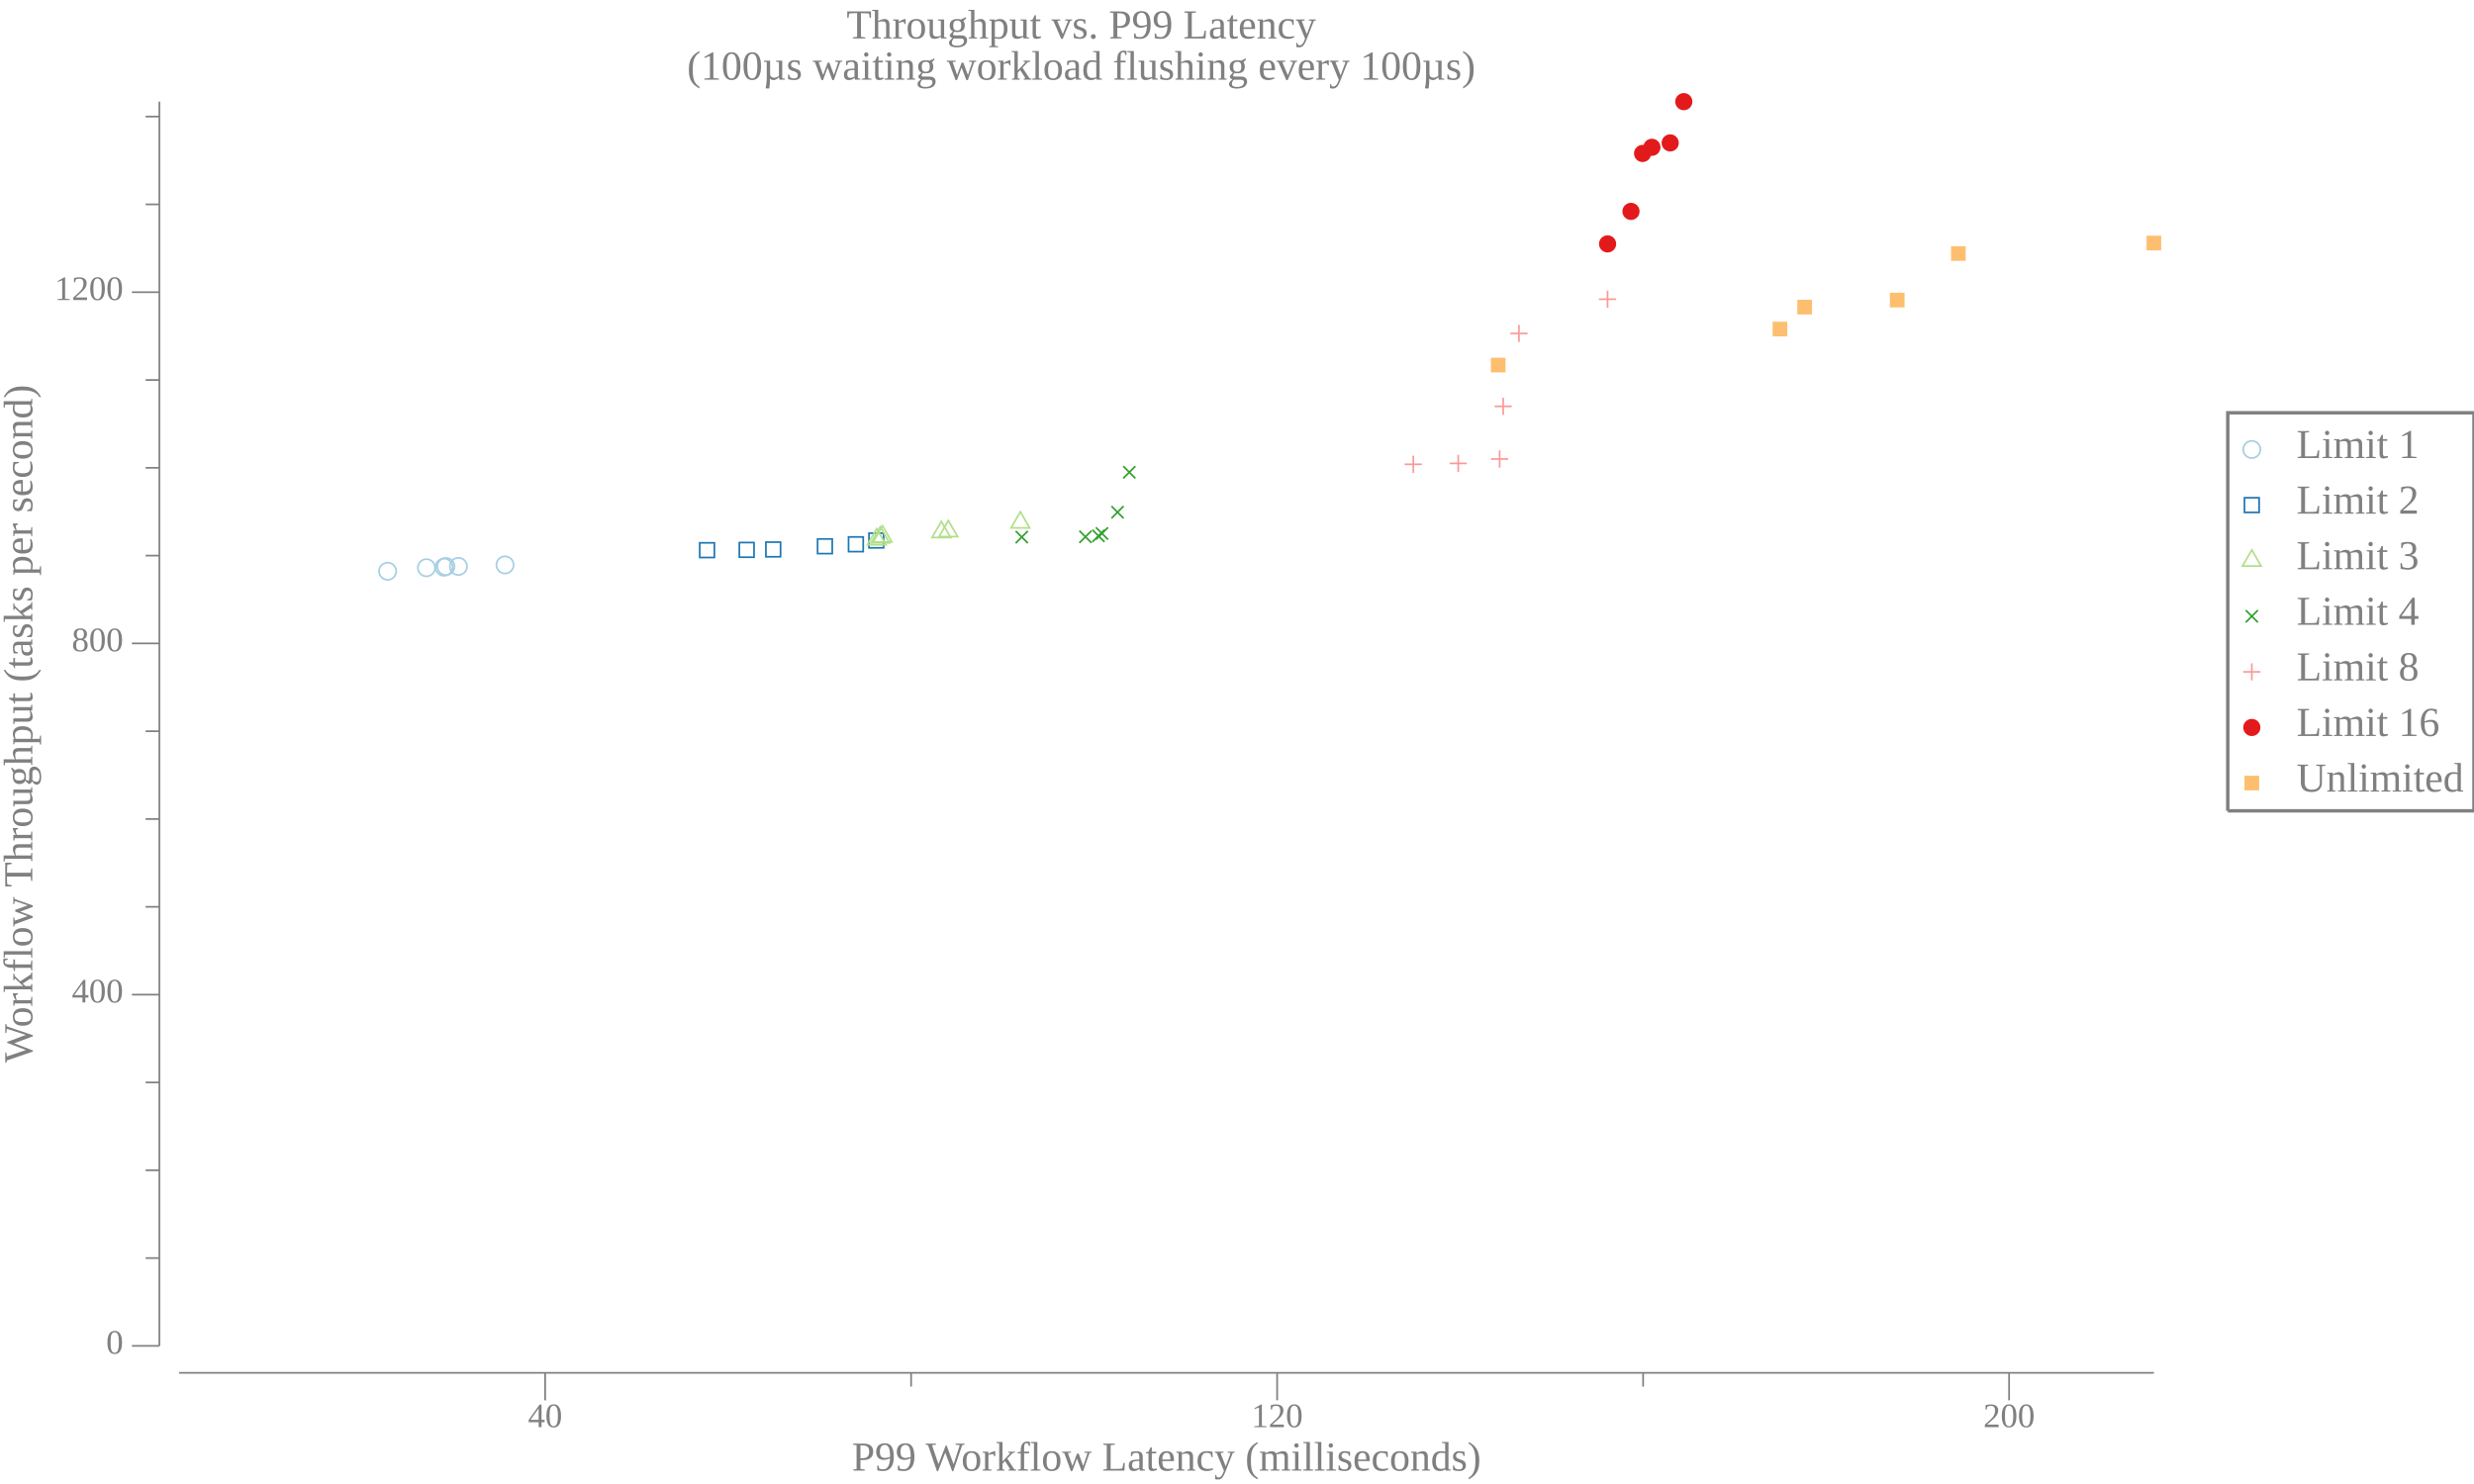
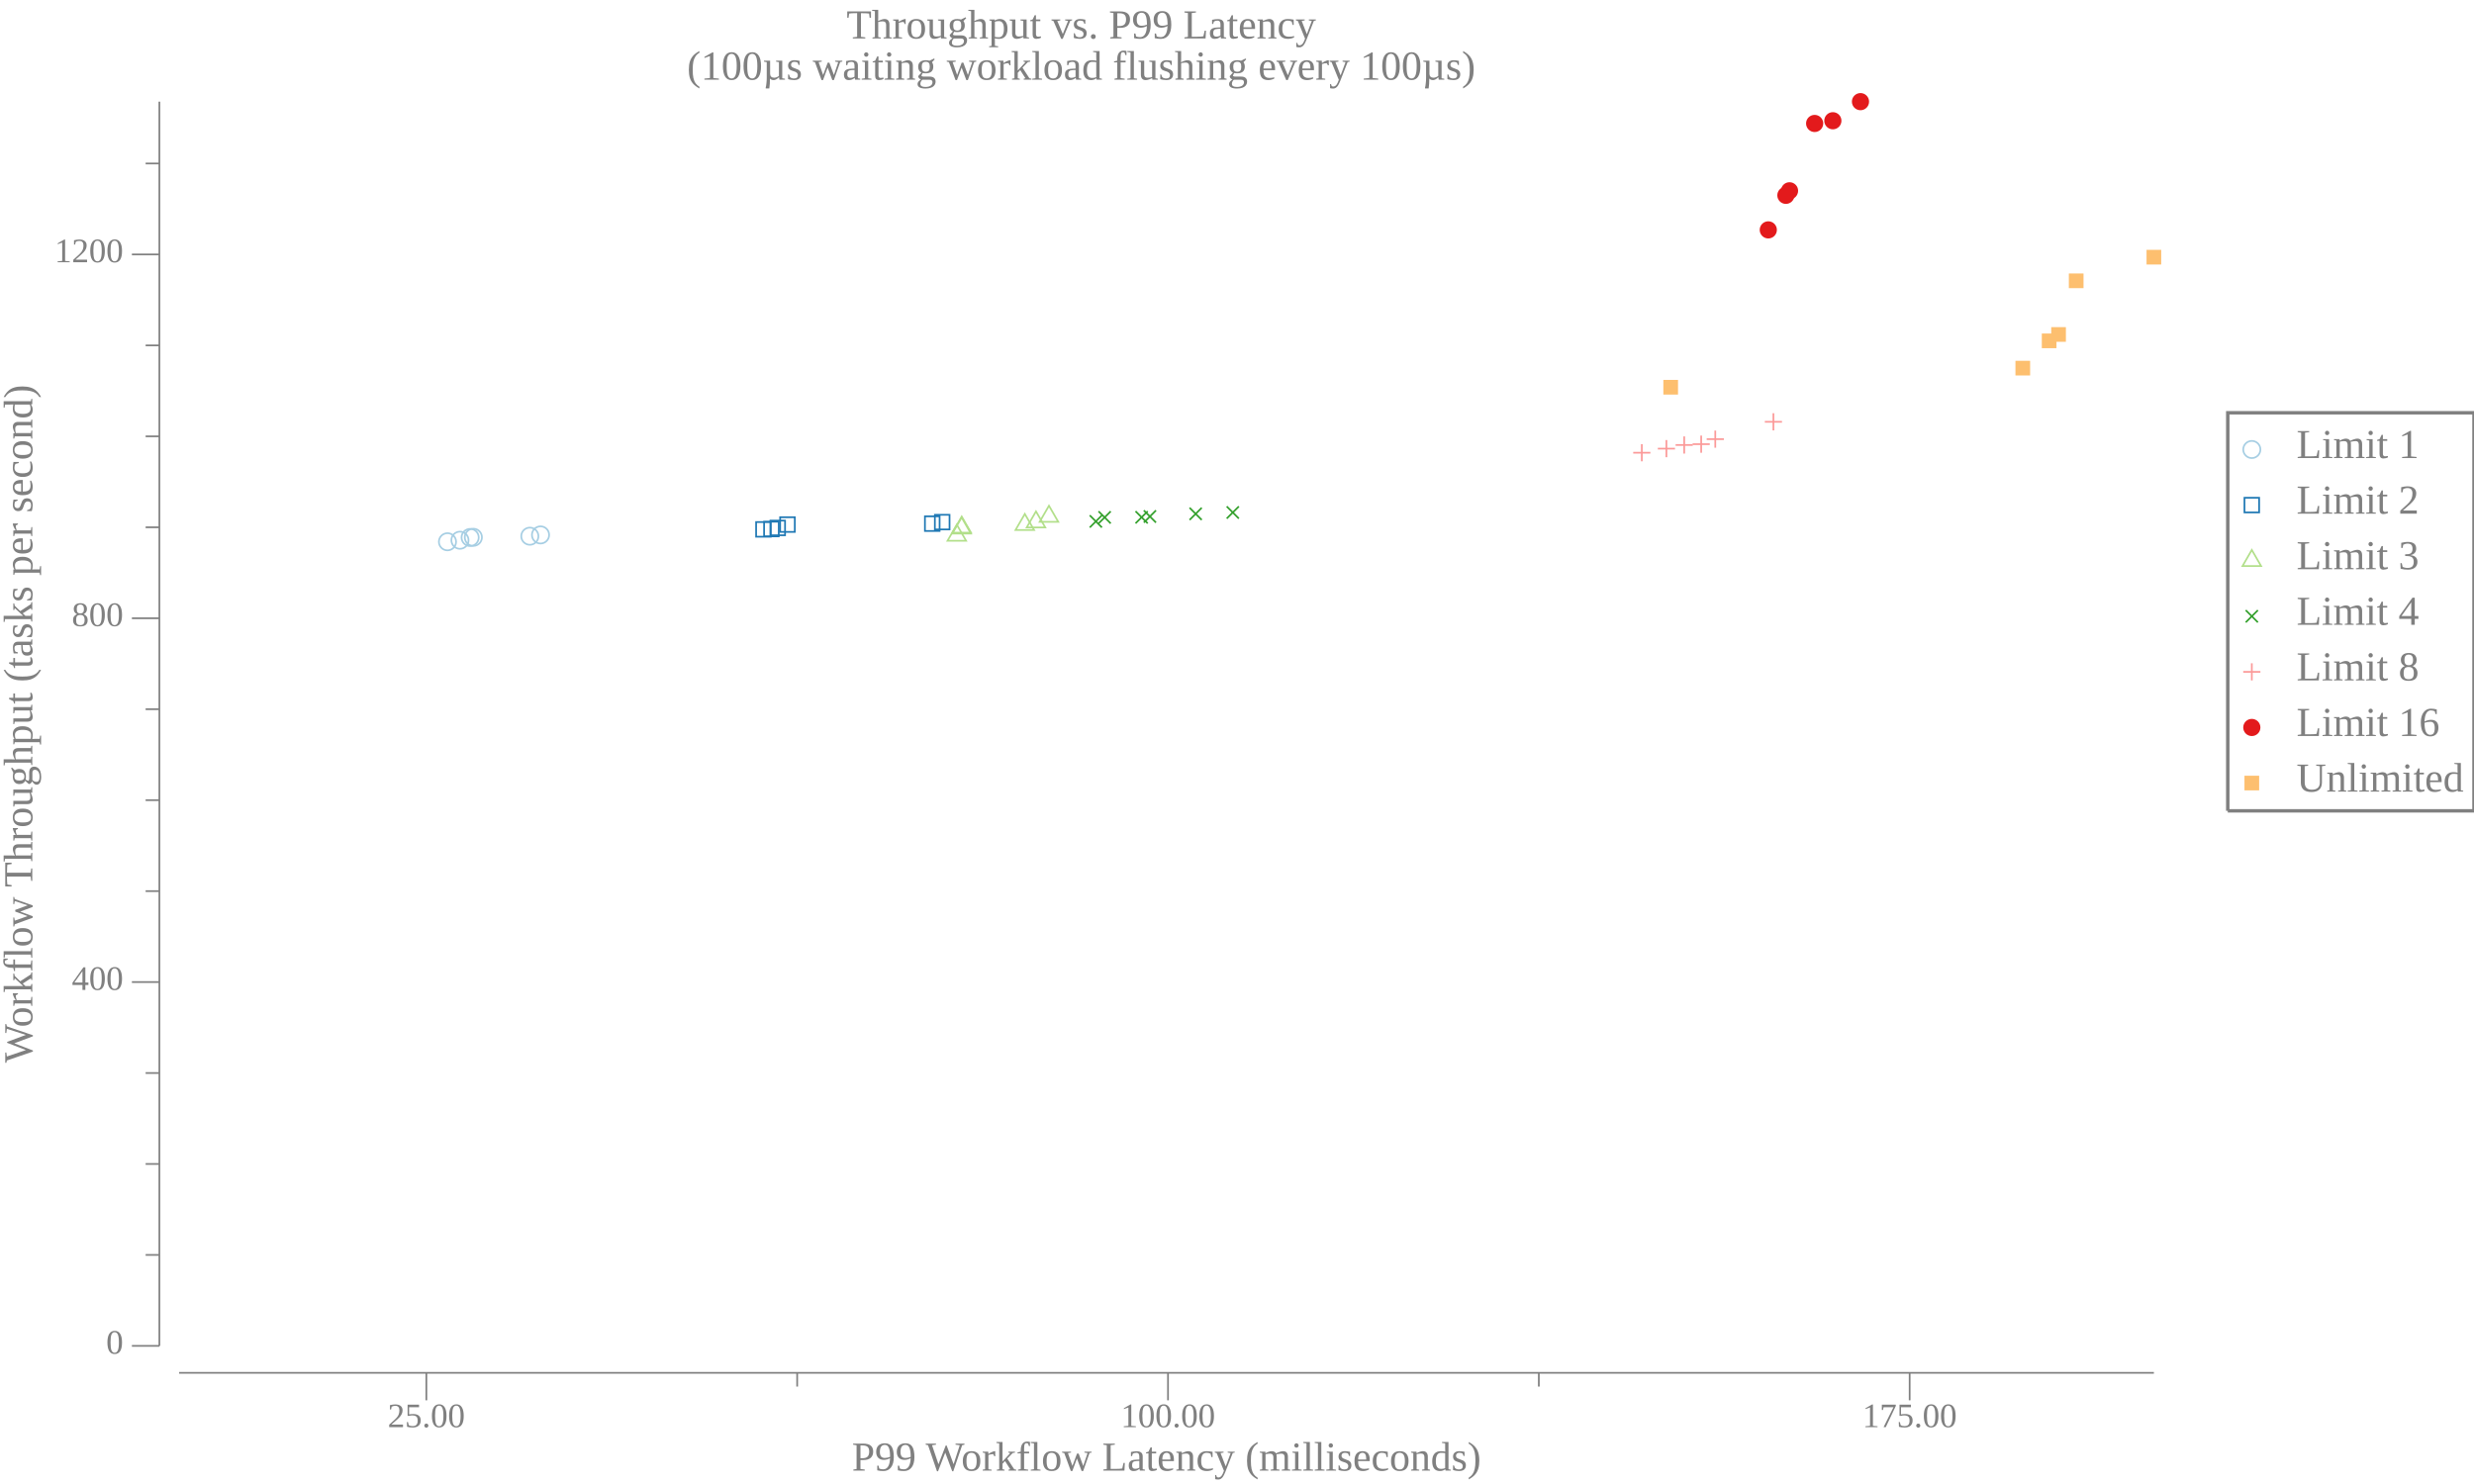
<svg xmlns="http://www.w3.org/2000/svg" width="720pt" height="432pt" viewBox="0 0 720 432">
  <g transform="scale(1, -1) translate(0, -432)">
    <path d="M657.84,301.15A2.5,2.5 0 1 1 652.84,301.15A2.5,2.5 0 1 1 657.84,301.15Z" style="fill:none;stroke:#A6CEE3;stroke-width:0.5" />
    <text x="668.34" y="-298.66" transform="scale(1, -1)" style="font-family:Liberation Serif;font-variant:normal;font-weight:normal;font-style:normal;font-size:12px;fill:#808080">Limit 1</text>
    <path d="M653.2,282.83L657.47,282.83L657.47,287.1L653.2,287.1Z" style="fill:none;stroke:#1F78B4;stroke-width:0.5" />
    <text x="668.34" y="-282.48" transform="scale(1, -1)" style="font-family:Liberation Serif;font-variant:normal;font-weight:normal;font-style:normal;font-size:12px;fill:#808080">Limit 2</text>
    <path d="M655.34,271.91L652.63,267.22L658.04,267.22Z" style="fill:none;stroke:#B2DF8A;stroke-width:0.5" />
    <text x="668.34" y="-266.3" transform="scale(1, -1)" style="font-family:Liberation Serif;font-variant:normal;font-weight:normal;font-style:normal;font-size:12px;fill:#808080">Limit 3</text>
    <path d="M653.57,250.83L657.11,254.37" style="fill:none;stroke:#33A02C;stroke-width:0.5" />
    <path d="M653.57,254.37L657.11,250.83" style="fill:none;stroke:#33A02C;stroke-width:0.5" />
    <text x="668.34" y="-250.11" transform="scale(1, -1)" style="font-family:Liberation Serif;font-variant:normal;font-weight:normal;font-style:normal;font-size:12px;fill:#808080">Limit 4</text>
    <path d="M655.34,238.92L655.34,233.92" style="fill:none;stroke:#FB9A99;stroke-width:0.5" />
    <path d="M652.84,236.42L657.84,236.42" style="fill:none;stroke:#FB9A99;stroke-width:0.5" />
    <text x="668.34" y="-233.93" transform="scale(1, -1)" style="font-family:Liberation Serif;font-variant:normal;font-weight:normal;font-style:normal;font-size:12px;fill:#808080">Limit 8</text>
    <path d="M657.84,220.23A2.5,2.5 0 1 1 652.84,220.23A2.5,2.5 0 1 1 657.84,220.23Z" style="fill:#E31A1C" />
    <text x="668.34" y="-217.75" transform="scale(1, -1)" style="font-family:Liberation Serif;font-variant:normal;font-weight:normal;font-style:normal;font-size:12px;fill:#808080">Limit 16</text>
    <path d="M653.2,201.92L657.47,201.92L657.47,206.18L653.2,206.18Z" style="fill:#FDBF6F" />
    <text x="668.34" y="-201.56" transform="scale(1, -1)" style="font-family:Liberation Serif;font-variant:normal;font-weight:normal;font-style:normal;font-size:12px;fill:#808080">Unlimited</text>
    <path d="M648.34,195.96L648.34,311.84L720,311.84L720,195.96L648.34,195.96" style="fill:none;stroke:#808080" />
    <path d="M0,0L629.34,0L629.34,432L0,432Z" style="fill:#-8000000000000000-8000000000000000-8000000000000000;fill-opacity:0" />
    <text x="246.35" y="-420.81" transform="scale(1, -1)" style="font-family:Liberation Serif;font-variant:normal;font-weight:normal;font-style:normal;font-size:12px;fill:#808080">Throughput vs. P99 Latency</text>
    <text x="199.94" y="-408.81" transform="scale(1, -1)" style="font-family:Liberation Serif;font-variant:normal;font-weight:normal;font-style:normal;font-size:12px;fill:#808080">(100µs waiting workload flushing every 100µs)</text>
    <text x="247.93" y="-3.902" transform="scale(1, -1)" style="font-family:Liberation Serif;font-variant:normal;font-weight:normal;font-style:normal;font-size:12px;fill:#808080">P99 Workflow Latency (milliseconds)</text>
-     <text x="153.65" y="-16.541" transform="scale(1, -1)" style="font-family:Liberation Serif;font-variant:normal;font-weight:normal;font-style:normal;font-size:10px;fill:#808080">40</text>
-     <text x="364.18" y="-16.541" transform="scale(1, -1)" style="font-family:Liberation Serif;font-variant:normal;font-weight:normal;font-style:normal;font-size:10px;fill:#808080">120</text>
-     <text x="577.2" y="-16.541" transform="scale(1, -1)" style="font-family:Liberation Serif;font-variant:normal;font-weight:normal;font-style:normal;font-size:10px;fill:#808080">200</text>
-     <path d="M158.65,24.363L158.65,32.363" style="fill:none;stroke:#808080;stroke-width:0.5" />
-     <path d="M371.68,24.363L371.68,32.363" style="fill:none;stroke:#808080;stroke-width:0.5" />
-     <path d="M584.7,24.363L584.7,32.363" style="fill:none;stroke:#808080;stroke-width:0.5" />
-     <path d="M265.16,28.363L265.16,32.363" style="fill:none;stroke:#808080;stroke-width:0.5" />
-     <path d="M478.19,28.363L478.19,32.363" style="fill:none;stroke:#808080;stroke-width:0.5" />
+     <text x="112.83" y="-16.541" transform="scale(1, -1)" style="font-family:Liberation Serif;font-variant:normal;font-weight:normal;font-style:normal;font-size:10px;fill:#808080">25.00</text>
+     <text x="326.17" y="-16.541" transform="scale(1, -1)" style="font-family:Liberation Serif;font-variant:normal;font-weight:normal;font-style:normal;font-size:10px;fill:#808080">100.00</text>
+     <text x="542.01" y="-16.541" transform="scale(1, -1)" style="font-family:Liberation Serif;font-variant:normal;font-weight:normal;font-style:normal;font-size:10px;fill:#808080">175.00</text>
+     <path d="M124.08,24.363L124.08,32.363" style="fill:none;stroke:#808080;stroke-width:0.5" />
+     <path d="M339.92,24.363L339.92,32.363" style="fill:none;stroke:#808080;stroke-width:0.5" />
+     <path d="M555.76,24.363L555.76,32.363" style="fill:none;stroke:#808080;stroke-width:0.5" />
+     <path d="M232,28.363L232,32.363" style="fill:none;stroke:#808080;stroke-width:0.5" />
+     <path d="M447.84,28.363L447.84,32.363" style="fill:none;stroke:#808080;stroke-width:0.5" />
    <path d="M52.135,32.363L626.84,32.363" style="fill:none;stroke:#808080;stroke-width:0.5" />
    <g transform="rotate(90)">
      <text x="122.59" y="9.387" transform="scale(1, -1)" style="font-family:Liberation Serif;font-variant:normal;font-weight:normal;font-style:normal;font-size:12px;fill:#808080">Workflow Throughput (tasks per second)</text>
    </g>
    <text x="30.885" y="-37.924" transform="scale(1, -1)" style="font-family:Liberation Serif;font-variant:normal;font-weight:normal;font-style:normal;font-size:10px;fill:#808080">0</text>
-     <text x="20.885" y="-140.17" transform="scale(1, -1)" style="font-family:Liberation Serif;font-variant:normal;font-weight:normal;font-style:normal;font-size:10px;fill:#808080">400</text>
-     <text x="20.885" y="-242.41" transform="scale(1, -1)" style="font-family:Liberation Serif;font-variant:normal;font-weight:normal;font-style:normal;font-size:10px;fill:#808080">800</text>
-     <text x="15.885" y="-344.66" transform="scale(1, -1)" style="font-family:Liberation Serif;font-variant:normal;font-weight:normal;font-style:normal;font-size:10px;fill:#808080">1200</text>
+     <text x="20.885" y="-143.83" transform="scale(1, -1)" style="font-family:Liberation Serif;font-variant:normal;font-weight:normal;font-style:normal;font-size:10px;fill:#808080">400</text>
+     <text x="20.885" y="-249.74" transform="scale(1, -1)" style="font-family:Liberation Serif;font-variant:normal;font-weight:normal;font-style:normal;font-size:10px;fill:#808080">800</text>
+     <text x="15.885" y="-355.65" transform="scale(1, -1)" style="font-family:Liberation Serif;font-variant:normal;font-weight:normal;font-style:normal;font-size:10px;fill:#808080">1200</text>
    <path d="M38.385,40.209L46.385,40.209" style="fill:none;stroke:#808080;stroke-width:0.5" />
-     <path d="M38.385,142.45L46.385,142.45" style="fill:none;stroke:#808080;stroke-width:0.5" />
-     <path d="M38.385,244.7L46.385,244.7" style="fill:none;stroke:#808080;stroke-width:0.5" />
-     <path d="M38.385,346.94L46.385,346.94" style="fill:none;stroke:#808080;stroke-width:0.5" />
-     <path d="M42.385,65.77L46.385,65.77" style="fill:none;stroke:#808080;stroke-width:0.5" />
-     <path d="M42.385,91.332L46.385,91.332" style="fill:none;stroke:#808080;stroke-width:0.5" />
-     <path d="M42.385,116.89L46.385,116.89" style="fill:none;stroke:#808080;stroke-width:0.5" />
-     <path d="M42.385,168.02L46.385,168.02" style="fill:none;stroke:#808080;stroke-width:0.5" />
-     <path d="M42.385,193.58L46.385,193.58" style="fill:none;stroke:#808080;stroke-width:0.5" />
-     <path d="M42.385,219.14L46.385,219.14" style="fill:none;stroke:#808080;stroke-width:0.5" />
-     <path d="M42.385,270.26L46.385,270.26" style="fill:none;stroke:#808080;stroke-width:0.5" />
-     <path d="M42.385,295.82L46.385,295.82" style="fill:none;stroke:#808080;stroke-width:0.5" />
-     <path d="M42.385,321.38L46.385,321.38" style="fill:none;stroke:#808080;stroke-width:0.5" />
-     <path d="M42.385,372.51L46.385,372.51" style="fill:none;stroke:#808080;stroke-width:0.5" />
-     <path d="M42.385,398.07L46.385,398.07" style="fill:none;stroke:#808080;stroke-width:0.5" />
+     <path d="M38.385,146.12L46.385,146.12" style="fill:none;stroke:#808080;stroke-width:0.5" />
+     <path d="M38.385,252.02L46.385,252.02" style="fill:none;stroke:#808080;stroke-width:0.5" />
+     <path d="M38.385,357.93L46.385,357.93" style="fill:none;stroke:#808080;stroke-width:0.5" />
+     <path d="M42.385,66.686L46.385,66.686" style="fill:none;stroke:#808080;stroke-width:0.5" />
+     <path d="M42.385,93.163L46.385,93.163" style="fill:none;stroke:#808080;stroke-width:0.5" />
+     <path d="M42.385,119.64L46.385,119.64" style="fill:none;stroke:#808080;stroke-width:0.5" />
+     <path d="M42.385,172.59L46.385,172.59" style="fill:none;stroke:#808080;stroke-width:0.5" />
+     <path d="M42.385,199.07L46.385,199.07" style="fill:none;stroke:#808080;stroke-width:0.5" />
+     <path d="M42.385,225.55L46.385,225.55" style="fill:none;stroke:#808080;stroke-width:0.5" />
+     <path d="M42.385,278.5L46.385,278.5" style="fill:none;stroke:#808080;stroke-width:0.5" />
+     <path d="M42.385,304.98L46.385,304.98" style="fill:none;stroke:#808080;stroke-width:0.5" />
+     <path d="M42.385,331.45L46.385,331.45" style="fill:none;stroke:#808080;stroke-width:0.5" />
+     <path d="M42.385,384.41L46.385,384.41" style="fill:none;stroke:#808080;stroke-width:0.5" />
    <path d="M46.385,40.209L46.385,402.41" style="fill:none;stroke:#808080;stroke-width:0.5" />
-     <path d="M115.31,265.71A2.5,2.5 0 1 1 110.31,265.71A2.5,2.5 0 1 1 115.31,265.71Z" style="fill:none;stroke:#A6CEE3;stroke-width:0.5" />
-     <path d="M126.61,266.73A2.5,2.5 0 1 1 121.61,266.73A2.5,2.5 0 1 1 126.61,266.73Z" style="fill:none;stroke:#A6CEE3;stroke-width:0.5" />
-     <path d="M131.72,266.89A2.5,2.5 0 1 1 126.72,266.89A2.5,2.5 0 1 1 131.72,266.89Z" style="fill:none;stroke:#A6CEE3;stroke-width:0.5" />
-     <path d="M132.27,267.09A2.5,2.5 0 1 1 127.27,267.09A2.5,2.5 0 1 1 132.27,267.09Z" style="fill:none;stroke:#A6CEE3;stroke-width:0.5" />
-     <path d="M135.91,267.12A2.5,2.5 0 1 1 130.91,267.12A2.5,2.5 0 1 1 135.91,267.12Z" style="fill:none;stroke:#A6CEE3;stroke-width:0.5" />
-     <path d="M149.47,267.55A2.5,2.5 0 1 1 144.47,267.55A2.5,2.5 0 1 1 149.47,267.55Z" style="fill:none;stroke:#A6CEE3;stroke-width:0.5" />
-     <path d="M203.64,269.71L207.91,269.71L207.91,273.98L203.64,273.98Z" style="fill:none;stroke:#1F78B4;stroke-width:0.5" />
-     <path d="M215.17,269.79L219.44,269.79L219.44,274.06L215.17,274.06Z" style="fill:none;stroke:#1F78B4;stroke-width:0.5" />
-     <path d="M222.9,269.92L227.16,269.92L227.16,274.18L222.9,274.18Z" style="fill:none;stroke:#1F78B4;stroke-width:0.5" />
-     <path d="M237.94,270.84L242.21,270.84L242.21,275.1L237.94,275.1Z" style="fill:none;stroke:#1F78B4;stroke-width:0.5" />
-     <path d="M246.95,271.42L251.22,271.42L251.22,275.69L246.95,275.69Z" style="fill:none;stroke:#1F78B4;stroke-width:0.5" />
-     <path d="M252.9,272.52L257.16,272.52L257.16,276.79L252.9,276.79Z" style="fill:none;stroke:#1F78B4;stroke-width:0.5" />
-     <path d="M255.14,278.09L252.43,273.4L257.85,273.4Z" style="fill:none;stroke:#B2DF8A;stroke-width:0.5" />
-     <path d="M256.19,278.65L253.48,273.96L258.89,273.96Z" style="fill:none;stroke:#B2DF8A;stroke-width:0.5" />
-     <path d="M256.84,278.93L254.13,274.24L259.54,274.24Z" style="fill:none;stroke:#B2DF8A;stroke-width:0.5" />
-     <path d="M273.96,280.21L271.26,275.52L276.67,275.52Z" style="fill:none;stroke:#B2DF8A;stroke-width:0.5" />
-     <path d="M275.99,280.47L273.29,275.78L278.7,275.78Z" style="fill:none;stroke:#B2DF8A;stroke-width:0.5" />
-     <path d="M296.95,283.02L294.24,278.33L299.65,278.33Z" style="fill:none;stroke:#B2DF8A;stroke-width:0.5" />
-     <path d="M295.59,273.89L299.13,277.42" style="fill:none;stroke:#33A02C;stroke-width:0.5" />
-     <path d="M295.59,277.42L299.13,273.89" style="fill:none;stroke:#33A02C;stroke-width:0.5" />
-     <path d="M314.12,273.96L317.66,277.5" style="fill:none;stroke:#33A02C;stroke-width:0.5" />
-     <path d="M314.12,277.5L317.66,273.96" style="fill:none;stroke:#33A02C;stroke-width:0.5" />
-     <path d="M317.9,274.24L321.44,277.78" style="fill:none;stroke:#33A02C;stroke-width:0.5" />
-     <path d="M317.9,277.78L321.44,274.24" style="fill:none;stroke:#33A02C;stroke-width:0.5" />
-     <path d="M318.94,274.93L322.47,278.47" style="fill:none;stroke:#33A02C;stroke-width:0.5" />
-     <path d="M318.94,278.47L322.47,274.93" style="fill:none;stroke:#33A02C;stroke-width:0.5" />
-     <path d="M323.47,281.12L327,284.66" style="fill:none;stroke:#33A02C;stroke-width:0.5" />
-     <path d="M323.47,284.66L327,281.12" style="fill:none;stroke:#33A02C;stroke-width:0.5" />
-     <path d="M326.89,292.75L330.42,296.29" style="fill:none;stroke:#33A02C;stroke-width:0.5" />
-     <path d="M326.89,296.29L330.42,292.75" style="fill:none;stroke:#33A02C;stroke-width:0.5" />
-     <path d="M411.3,299.34L411.3,294.34" style="fill:none;stroke:#FB9A99;stroke-width:0.5" />
-     <path d="M408.8,296.84L413.8,296.84" style="fill:none;stroke:#FB9A99;stroke-width:0.5" />
-     <path d="M424.39,299.6L424.39,294.6" style="fill:none;stroke:#FB9A99;stroke-width:0.5" />
-     <path d="M421.89,297.1L426.89,297.1" style="fill:none;stroke:#FB9A99;stroke-width:0.5" />
-     <path d="M436.44,300.88L436.44,295.88" style="fill:none;stroke:#FB9A99;stroke-width:0.5" />
-     <path d="M433.94,298.38L438.94,298.38" style="fill:none;stroke:#FB9A99;stroke-width:0.5" />
-     <path d="M437.46,316.21L437.46,311.21" style="fill:none;stroke:#FB9A99;stroke-width:0.5" />
-     <path d="M434.96,313.71L439.96,313.71" style="fill:none;stroke:#FB9A99;stroke-width:0.5" />
-     <path d="M442.05,337.43L442.05,332.43" style="fill:none;stroke:#FB9A99;stroke-width:0.5" />
-     <path d="M439.55,334.93L444.55,334.93" style="fill:none;stroke:#FB9A99;stroke-width:0.5" />
-     <path d="M467.84,347.4L467.84,342.4" style="fill:none;stroke:#FB9A99;stroke-width:0.5" />
-     <path d="M465.34,344.9L470.34,344.9" style="fill:none;stroke:#FB9A99;stroke-width:0.5" />
-     <path d="M470.35,361A2.5,2.5 0 1 1 465.35,361A2.5,2.5 0 1 1 470.35,361Z" style="fill:#E31A1C" />
-     <path d="M477.16,370.46A2.5,2.5 0 1 1 472.16,370.46A2.5,2.5 0 1 1 477.16,370.46Z" style="fill:#E31A1C" />
-     <path d="M480.54,387.33A2.5,2.5 0 1 1 475.54,387.33A2.5,2.5 0 1 1 480.54,387.33Z" style="fill:#E31A1C" />
-     <path d="M483.25,389.12A2.5,2.5 0 1 1 478.25,389.12A2.5,2.5 0 1 1 483.25,389.12Z" style="fill:#E31A1C" />
-     <path d="M488.57,390.4A2.5,2.5 0 1 1 483.57,390.4A2.5,2.5 0 1 1 488.57,390.4Z" style="fill:#E31A1C" />
-     <path d="M492.53,402.41A2.5,2.5 0 1 1 487.53,402.41A2.5,2.5 0 1 1 492.53,402.41Z" style="fill:#E31A1C" />
-     <path d="M433.88,323.59L438.15,323.59L438.15,327.86L433.88,327.86Z" style="fill:#FDBF6F" />
-     <path d="M515.88,334.07L520.15,334.07L520.15,338.34L515.88,338.34Z" style="fill:#FDBF6F" />
-     <path d="M523.07,340.46L527.34,340.46L527.34,344.73L523.07,344.73Z" style="fill:#FDBF6F" />
-     <path d="M550.01,342.51L554.28,342.51L554.28,346.78L550.01,346.78Z" style="fill:#FDBF6F" />
-     <path d="M567.8,356.06L572.07,356.06L572.07,360.33L567.8,360.33Z" style="fill:#FDBF6F" />
-     <path d="M624.7,359.12L628.97,359.12L628.97,363.39L624.7,363.39Z" style="fill:#FDBF6F" />
+     <path d="M132.73,274.29A2.5,2.5 0 1 1 127.73,274.29A2.5,2.5 0 1 1 132.73,274.29Z" style="fill:none;stroke:#A6CEE3;stroke-width:0.5" />
+     <path d="M136.36,274.74A2.5,2.5 0 1 1 131.36,274.74A2.5,2.5 0 1 1 136.36,274.74Z" style="fill:none;stroke:#A6CEE3;stroke-width:0.5" />
+     <path d="M139.32,275.54A2.5,2.5 0 1 1 134.32,275.54A2.5,2.5 0 1 1 139.32,275.54Z" style="fill:none;stroke:#A6CEE3;stroke-width:0.5" />
+     <path d="M140.26,275.59A2.5,2.5 0 1 1 135.26,275.59A2.5,2.5 0 1 1 140.26,275.59Z" style="fill:none;stroke:#A6CEE3;stroke-width:0.5" />
+     <path d="M156.7,275.91A2.5,2.5 0 1 1 151.7,275.91A2.5,2.5 0 1 1 156.7,275.91Z" style="fill:none;stroke:#A6CEE3;stroke-width:0.5" />
+     <path d="M159.81,276.28A2.5,2.5 0 1 1 154.81,276.28A2.5,2.5 0 1 1 159.81,276.28Z" style="fill:none;stroke:#A6CEE3;stroke-width:0.5" />
+     <path d="M220.05,275.76L224.32,275.76L224.32,280.03L220.05,280.03Z" style="fill:none;stroke:#1F78B4;stroke-width:0.5" />
+     <path d="M222.37,275.86L226.64,275.86L226.64,280.13L222.37,280.13Z" style="fill:none;stroke:#1F78B4;stroke-width:0.5" />
+     <path d="M224.2,276.18L228.47,276.18L228.47,280.45L224.2,280.45Z" style="fill:none;stroke:#1F78B4;stroke-width:0.5" />
+     <path d="M227.04,277.16L231.31,277.16L231.31,281.43L227.04,281.43Z" style="fill:none;stroke:#1F78B4;stroke-width:0.5" />
+     <path d="M269.18,277.43L273.45,277.43L273.45,281.69L269.18,281.69Z" style="fill:none;stroke:#1F78B4;stroke-width:0.5" />
+     <path d="M272.07,277.88L276.34,277.88L276.34,282.14L272.07,282.14Z" style="fill:none;stroke:#1F78B4;stroke-width:0.5" />
+     <path d="M278.46,279.27L275.75,274.58L281.16,274.58Z" style="fill:none;stroke:#B2DF8A;stroke-width:0.5" />
+     <path d="M279.86,281.36L277.15,276.67L282.56,276.67Z" style="fill:none;stroke:#B2DF8A;stroke-width:0.5" />
+     <path d="M279.89,281.63L277.18,276.94L282.6,276.94Z" style="fill:none;stroke:#B2DF8A;stroke-width:0.5" />
+     <path d="M298.25,282.39L295.54,277.71L300.95,277.71Z" style="fill:none;stroke:#B2DF8A;stroke-width:0.5" />
+     <path d="M301.5,283.13L298.79,278.45L304.21,278.45Z" style="fill:none;stroke:#B2DF8A;stroke-width:0.5" />
+     <path d="M305.28,284.78L302.57,280.09L307.98,280.09Z" style="fill:none;stroke:#B2DF8A;stroke-width:0.5" />
+     <path d="M317.15,278.45L320.69,281.99" style="fill:none;stroke:#33A02C;stroke-width:0.5" />
+     <path d="M317.15,281.99L320.69,278.45" style="fill:none;stroke:#33A02C;stroke-width:0.5" />
+     <path d="M319.71,279.62L323.25,283.15" style="fill:none;stroke:#33A02C;stroke-width:0.5" />
+     <path d="M319.71,283.15L323.25,279.62" style="fill:none;stroke:#33A02C;stroke-width:0.5" />
+     <path d="M330.47,279.65L334.01,283.18" style="fill:none;stroke:#33A02C;stroke-width:0.5" />
+     <path d="M330.47,283.18L334.01,279.65" style="fill:none;stroke:#33A02C;stroke-width:0.5" />
+     <path d="M332.89,279.88L336.42,283.42" style="fill:none;stroke:#33A02C;stroke-width:0.5" />
+     <path d="M332.89,283.42L336.42,279.88" style="fill:none;stroke:#33A02C;stroke-width:0.5" />
+     <path d="M346.2,280.65L349.74,284.19" style="fill:none;stroke:#33A02C;stroke-width:0.5" />
+     <path d="M346.2,284.19L349.74,280.65" style="fill:none;stroke:#33A02C;stroke-width:0.5" />
+     <path d="M357.01,281.05L360.54,284.58" style="fill:none;stroke:#33A02C;stroke-width:0.5" />
+     <path d="M357.01,284.58L360.54,281.05" style="fill:none;stroke:#33A02C;stroke-width:0.5" />
+     <path d="M477.81,302.71L477.81,297.71" style="fill:none;stroke:#FB9A99;stroke-width:0.5" />
+     <path d="M475.31,300.21L480.31,300.21" style="fill:none;stroke:#FB9A99;stroke-width:0.5" />
+     <path d="M484.97,303.9L484.97,298.9" style="fill:none;stroke:#FB9A99;stroke-width:0.5" />
+     <path d="M482.47,301.4L487.47,301.4" style="fill:none;stroke:#FB9A99;stroke-width:0.5" />
+     <path d="M490.15,304.96L490.15,299.96" style="fill:none;stroke:#FB9A99;stroke-width:0.5" />
+     <path d="M487.65,302.46L492.65,302.46" style="fill:none;stroke:#FB9A99;stroke-width:0.5" />
+     <path d="M495.09,305.2L495.09,300.2" style="fill:none;stroke:#FB9A99;stroke-width:0.5" />
+     <path d="M492.59,302.7L497.59,302.7" style="fill:none;stroke:#FB9A99;stroke-width:0.5" />
+     <path d="M499.19,306.66L499.19,301.66" style="fill:none;stroke:#FB9A99;stroke-width:0.5" />
+     <path d="M496.69,304.16L501.69,304.16" style="fill:none;stroke:#FB9A99;stroke-width:0.5" />
+     <path d="M516.11,311.71L516.11,306.71" style="fill:none;stroke:#FB9A99;stroke-width:0.5" />
+     <path d="M513.61,309.21L518.61,309.21" style="fill:none;stroke:#FB9A99;stroke-width:0.5" />
+     <path d="M517.12,365.08A2.5,2.5 0 1 1 512.12,365.08A2.5,2.5 0 1 1 517.12,365.08Z" style="fill:#E31A1C" />
+     <path d="M522.24,375.14A2.5,2.5 0 1 1 517.24,375.14A2.5,2.5 0 1 1 522.24,375.14Z" style="fill:#E31A1C" />
+     <path d="M523.3,376.46A2.5,2.5 0 1 1 518.3,376.46A2.5,2.5 0 1 1 523.3,376.46Z" style="fill:#E31A1C" />
+     <path d="M530.61,396.06A2.5,2.5 0 1 1 525.61,396.06A2.5,2.5 0 1 1 530.61,396.06Z" style="fill:#E31A1C" />
+     <path d="M535.91,396.85A2.5,2.5 0 1 1 530.91,396.85A2.5,2.5 0 1 1 535.91,396.85Z" style="fill:#E31A1C" />
+     <path d="M543.95,402.41A2.5,2.5 0 1 1 538.95,402.41A2.5,2.5 0 1 1 543.95,402.41Z" style="fill:#E31A1C" />
+     <path d="M484.08,317.14L488.35,317.14L488.35,321.41L484.08,321.41Z" style="fill:#FDBF6F" />
+     <path d="M586.55,322.7L590.82,322.7L590.82,326.97L586.55,326.97Z" style="fill:#FDBF6F" />
+     <path d="M594.22,330.64L598.49,330.64L598.49,334.91L594.22,334.91Z" style="fill:#FDBF6F" />
+     <path d="M596.96,332.5L601.23,332.5L601.23,336.77L596.96,336.77Z" style="fill:#FDBF6F" />
+     <path d="M602.09,348.12L606.36,348.12L606.36,352.39L602.09,352.39Z" style="fill:#FDBF6F" />
+     <path d="M624.7,355L628.97,355L628.97,359.27L624.7,359.27Z" style="fill:#FDBF6F" />
  </g>
</svg>
